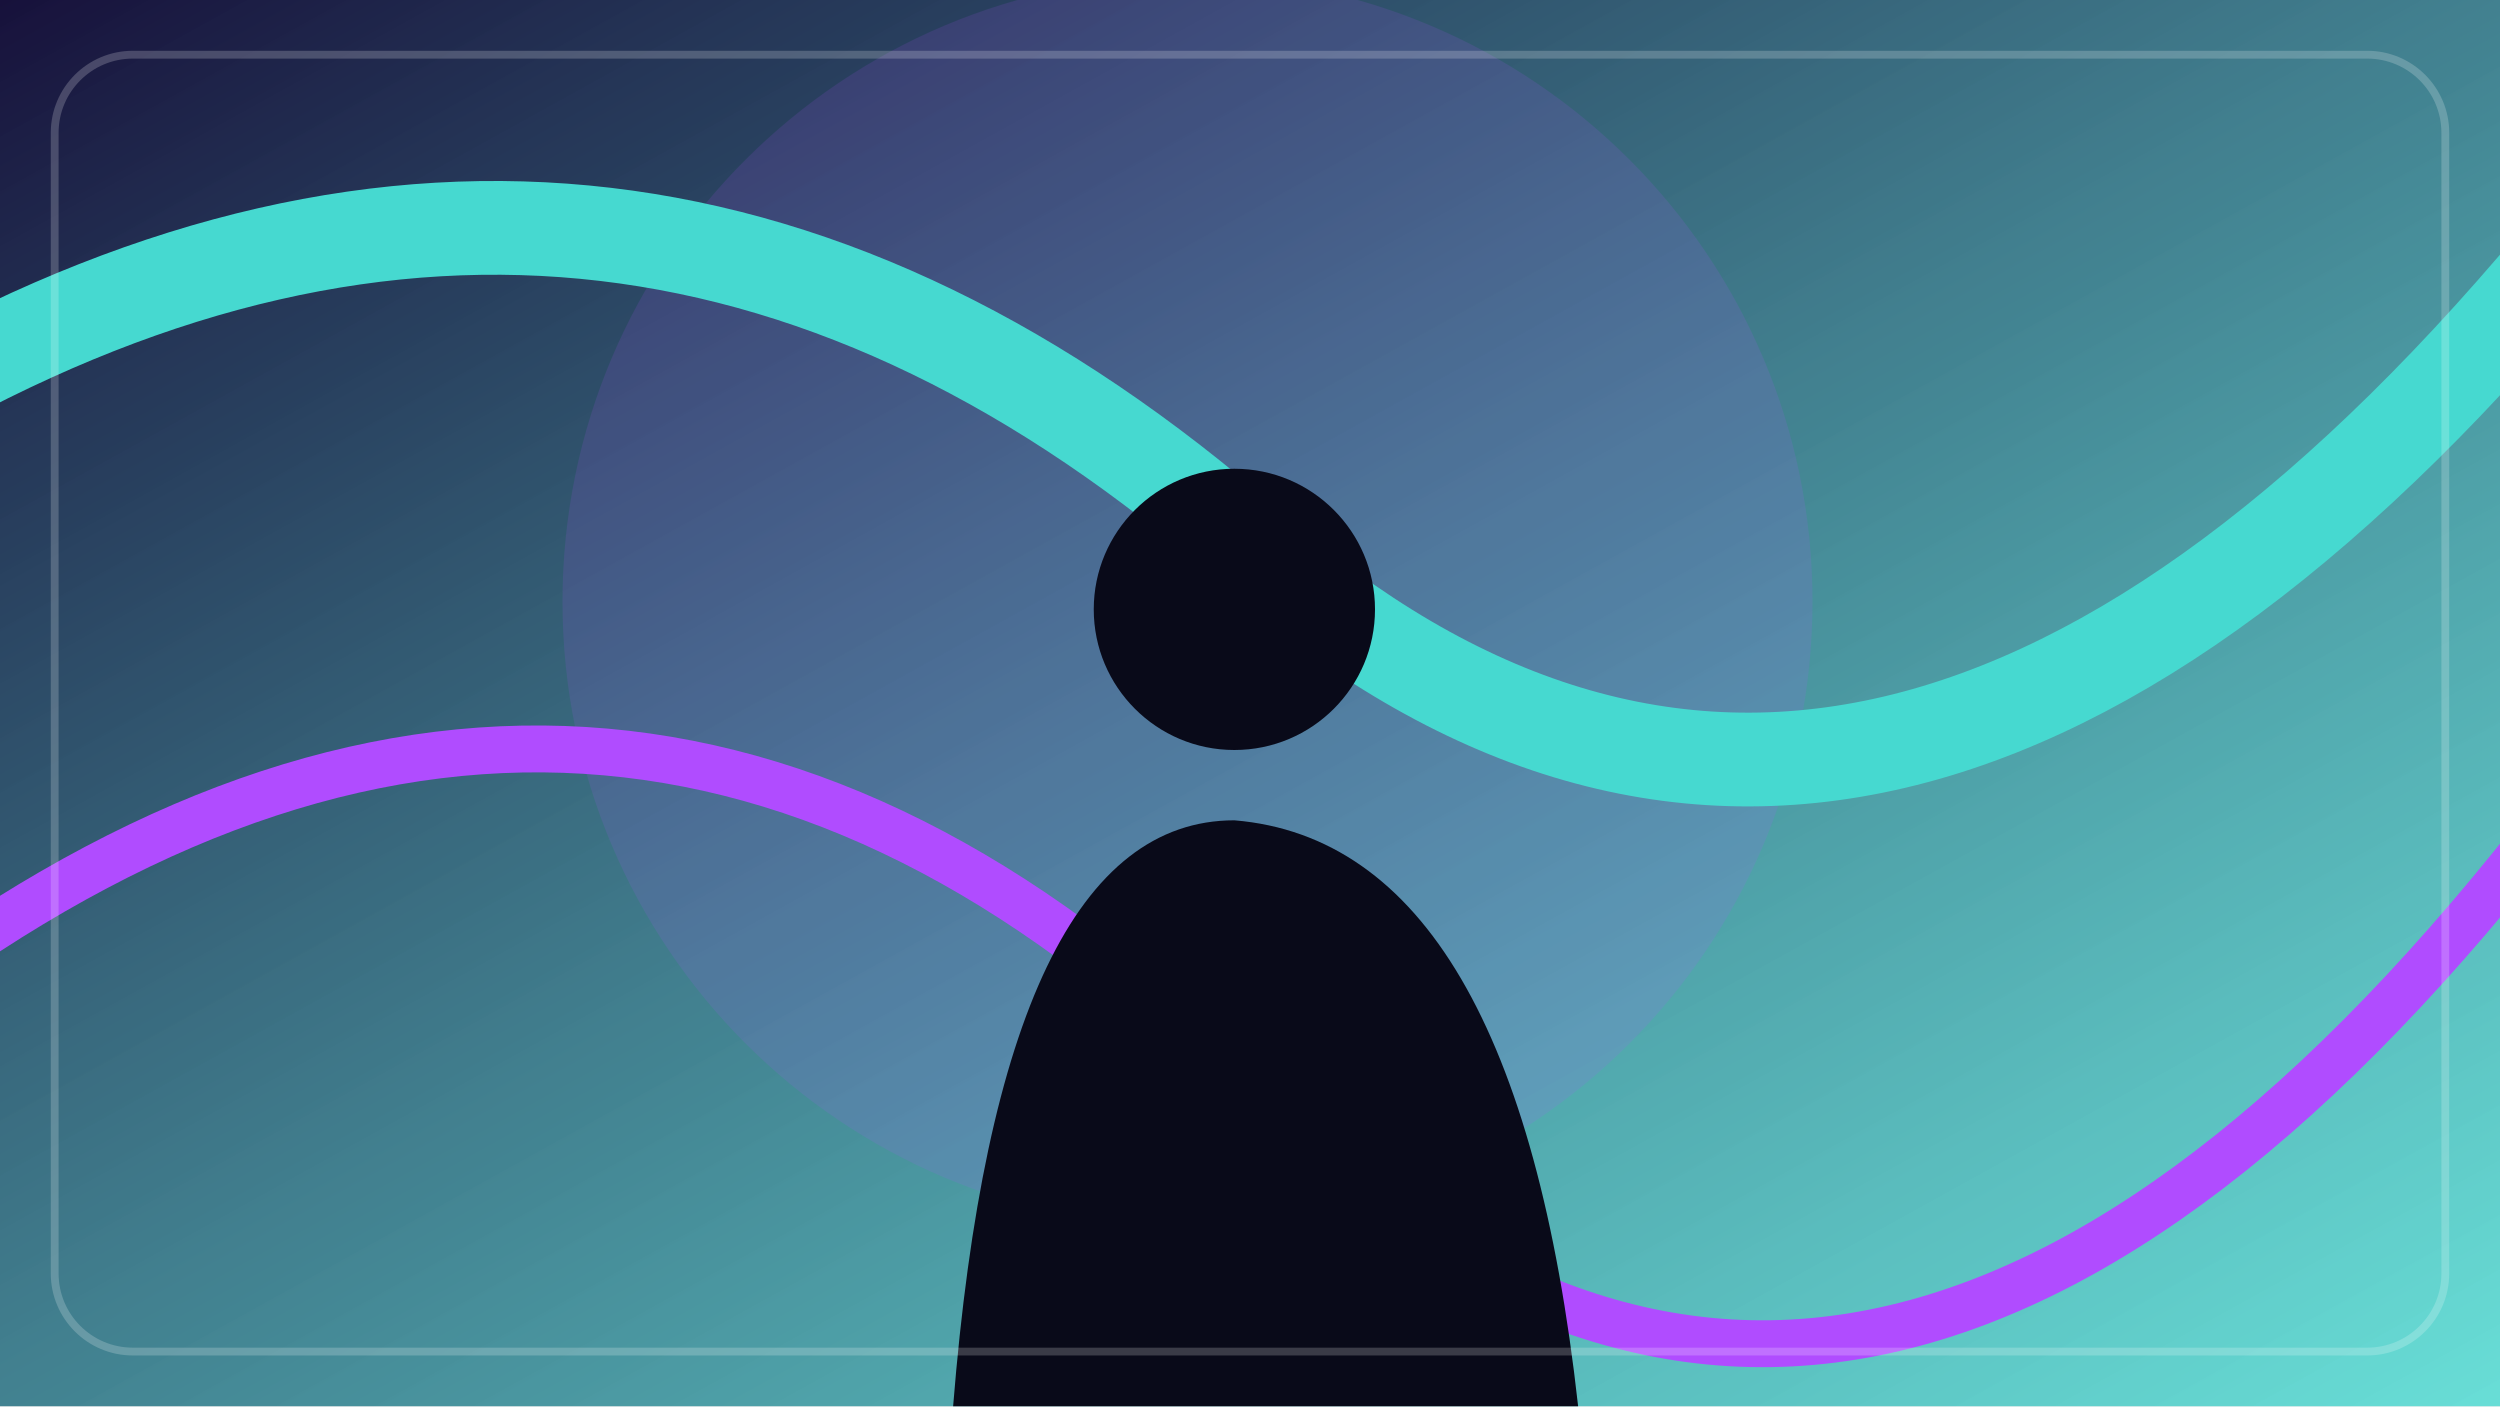
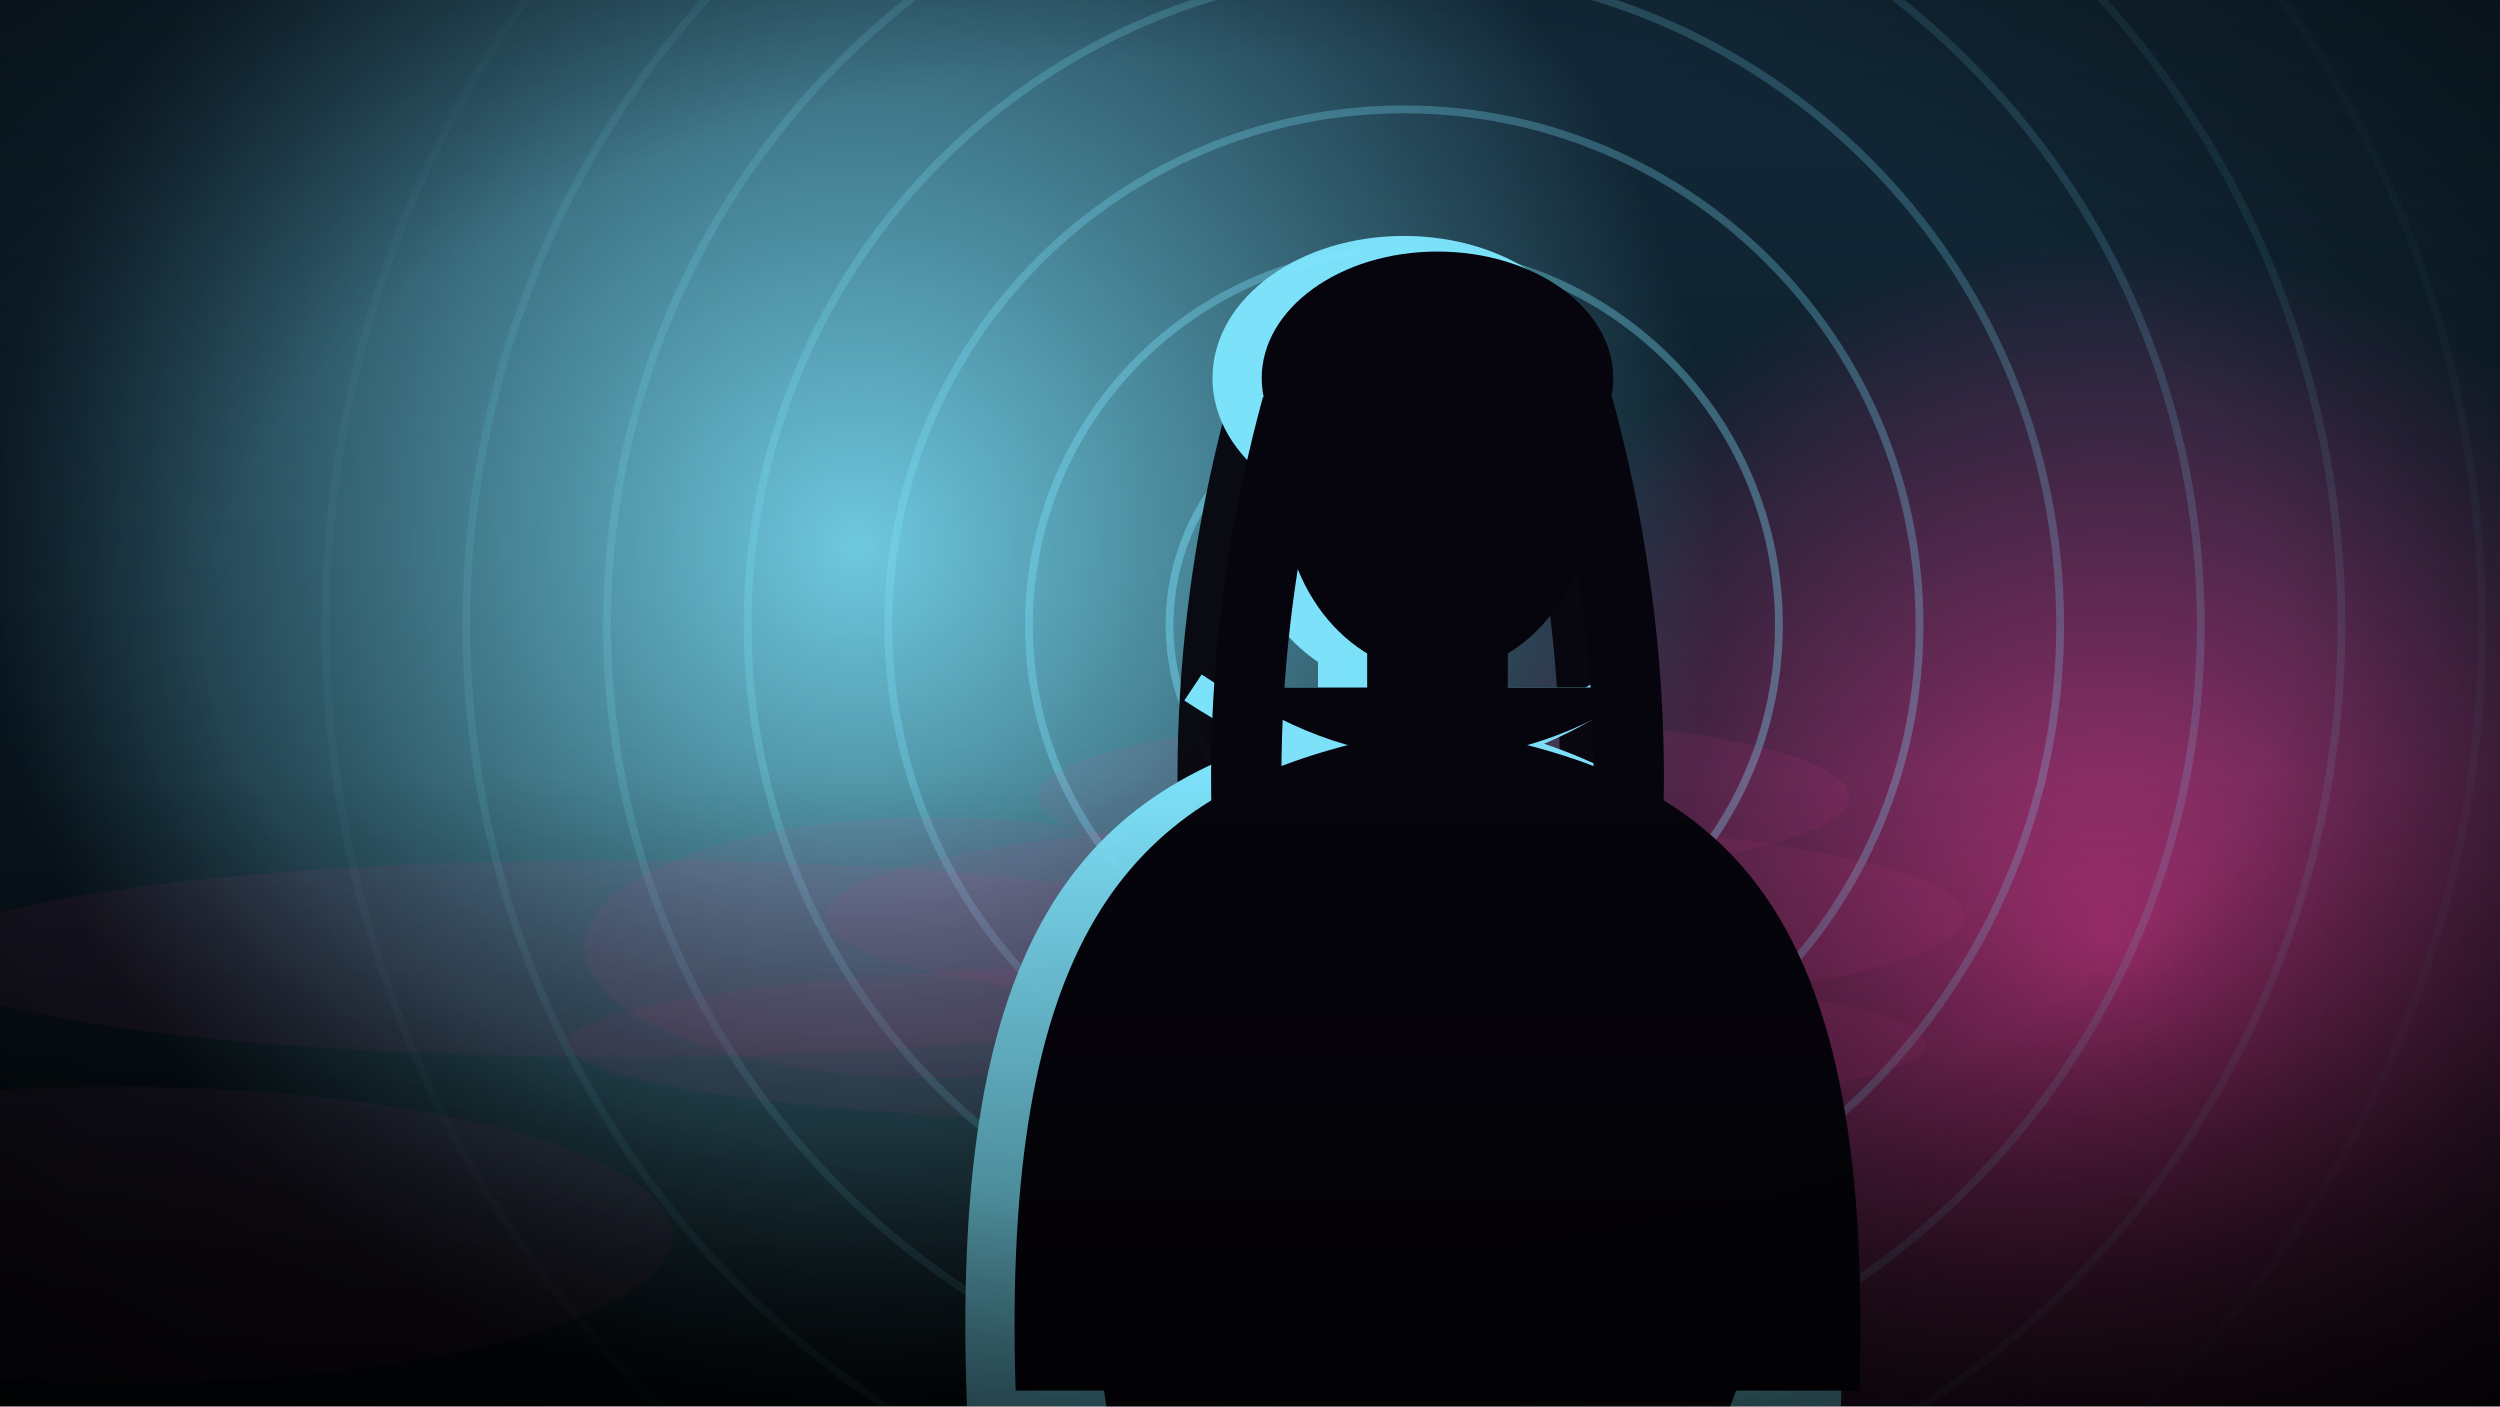
- <svg xmlns="http://www.w3.org/2000/svg" viewBox="0 0 320 180">
+ <svg xmlns="http://www.w3.org/2000/svg" viewBox="0 0 320 180" width="320" height="180" preserveAspectRatio="xMidYMid slice">
  <defs>
-     <linearGradient id="b" x1="0" y1="0" x2="1" y2="1">
-       <stop stop-color="#17113B" />
-       <stop offset="1" stop-color="#46D9D0" stop-opacity=".8" />
+     <linearGradient id="bgk2" x1="0" y1="0" x2="0" y2="1">
+       <stop offset="0" stop-color="#132A3A" />
+       <stop offset="1" stop-color="#040B11" />
+     </linearGradient>
+     <radialGradient id="glk2" cx=".5" cy=".5" r=".5">
+       <stop offset="0" stop-color="#7FE7FF" stop-opacity=".85" />
+       <stop offset="1" stop-color="#7FE7FF" stop-opacity="0" />
+     </radialGradient>
+     <radialGradient id="g2k2" cx=".5" cy=".5" r=".5">
+       <stop offset="0" stop-color="#F43F9D" stop-opacity=".7" />
+       <stop offset="1" stop-color="#F43F9D" stop-opacity="0" />
+     </radialGradient>
+     <linearGradient id="bek2" x1="0" y1="0" x2="0" y2="1">
+       <stop offset="0" stop-color="#7FE7FF" stop-opacity=".55" />
+       <stop offset="1" stop-color="#7FE7FF" stop-opacity="0" />
+     </linearGradient>
+     <radialGradient id="vgk2" cx=".5" cy=".45" r=".75">
+       <stop offset=".55" stop-color="#000" stop-opacity="0" />
+       <stop offset="1" stop-color="#000" stop-opacity=".7" />
+     </radialGradient>
+     <linearGradient id="ftk2" x1="0" y1="0" x2="0" y2="1">
+       <stop offset=".55" stop-color="#000" stop-opacity="0" />
+       <stop offset="1" stop-color="#000" stop-opacity=".55" />
    </linearGradient>
  </defs>
-   <rect width="320" height="180" fill="url(#b)" />
-   <circle cx="152" cy="77" r="80" fill="#B04CFF" opacity=".13" />
-   <path d="M-10 50Q80 0 160 70T330 30" fill="none" stroke="#46D9D0" stroke-width="12" />
-   <path d="M-10 125Q80 60 160 140T330 100" fill="none" stroke="#B04CFF" stroke-width="6" />
-   <circle cx="158" cy="78" r="18" fill="#090A19" />
-   <path d="M122 180Q128 105 158 105Q194 108 202 180Z" fill="#090A19" />
-   <rect x="7" y="7" width="306" height="166" rx="10" fill="none" stroke="#FFFFFF" stroke-opacity=".2" />
+   <rect width="320" height="180" fill="url(#bgk2)" />
+   <circle cx="109.7" cy="70.0" r="110.0" fill="url(#glk2)" />
+   <circle cx="269.7" cy="120.0" r="90.0" fill="url(#g2k2)" />
+   <circle cx="179.7" cy="80" r="30" fill="none" stroke="#7FE7FF" stroke-width="1" opacity="0.40" />
+   <circle cx="179.7" cy="80" r="48" fill="none" stroke="#7FE7FF" stroke-width="1" opacity="0.34" />
+   <circle cx="179.7" cy="80" r="66" fill="none" stroke="#7FE7FF" stroke-width="1" opacity="0.28" />
+   <circle cx="179.7" cy="80" r="84" fill="none" stroke="#7FE7FF" stroke-width="1" opacity="0.22" />
+   <circle cx="179.7" cy="80" r="102" fill="none" stroke="#7FE7FF" stroke-width="1" opacity="0.16" />
+   <circle cx="179.7" cy="80" r="120" fill="none" stroke="#7FE7FF" stroke-width="1" opacity="0.10" />
+   <circle cx="179.7" cy="80" r="138" fill="none" stroke="#7FE7FF" stroke-width="1" opacity="0.04" />
+   <ellipse cx="79.0" cy="122.7" rx="89.4" ry="12.6" fill="#F43F9D" opacity=".08" />
+   <ellipse cx="184.8" cy="102.0" rx="51.9" ry="10.2" fill="#F43F9D" opacity=".08" />
+   <ellipse cx="14.6" cy="158.1" rx="71.4" ry="19.0" fill="#F43F9D" opacity=".08" />
+   <ellipse cx="119.7" cy="121.3" rx="44.9" ry="16.7" fill="#F43F9D" opacity=".08" />
+   <ellipse cx="159.7" cy="133.6" rx="86.9" ry="10.3" fill="#F43F9D" opacity=".08" />
+   <ellipse cx="178.6" cy="117.3" rx="72.8" ry="12.3" fill="#F43F9D" opacity=".08" />
+   <g>
+     <g fill="#7FE7FF" stroke="#7FE7FF" stroke-width="4.0" opacity=".95">
+       <ellipse cx="179.7" cy="62.8" rx="19.8" ry="23.4" />
+       <path d="M161.7 52.0 q-10.8 39.6 -3.6 79.2 M197.7 52.0 q10.8 39.6 3.6 79.2" stroke="#06040C" stroke-width="9.0" fill="none" />
+       <ellipse cx="179.7" cy="48.4" rx="22.5" ry="16.2" />
+       <rect x="170.7" y="80.8" width="18.0" height="18.0" />
+       <path d="M125.7 178.0 C123.9 120.4 140.1 102.4 168.9 95.2 L190.5 95.2 L190.5 95.2 L190.5 95.2 C219.3 102.4 235.5 120.4 233.7 178.0 Z" />
+       <path d="M136.5 174.4 L147.3 250.0 L168.9 250.0 L179.7 210.4 L190.5 250.0 L219.3 174.4 Z" />
+       <rect x="186.9" y="206.8" width="25.2" height="43.2" />
+       <path d="M152.7 88.0 q27.0 18.0 54.0 0" />
+     </g>
+     <g fill="#06040C" transform="translate(4.3 0)">
+       <ellipse cx="179.7" cy="62.8" rx="19.8" ry="23.4" />
+       <path d="M161.7 52.0 q-10.8 39.6 -3.6 79.2 M197.7 52.0 q10.8 39.6 3.6 79.2" stroke="#06040C" stroke-width="9.0" fill="none" />
+       <ellipse cx="179.7" cy="48.4" rx="22.5" ry="16.2" />
+       <rect x="170.7" y="80.8" width="18.0" height="18.0" />
+       <path d="M125.7 178.0 C123.9 120.4 140.1 102.4 168.9 95.2 L190.5 95.2 L190.5 95.2 L190.5 95.2 C219.3 102.4 235.5 120.4 233.7 178.0 Z" />
+       <path d="M136.5 174.4 L147.3 250.0 L168.9 250.0 L179.7 210.4 L190.5 250.0 L219.3 174.4 Z" />
+       <rect x="186.9" y="206.8" width="25.2" height="43.2" />
+       <path d="M152.7 88.0 q27.0 18.0 54.0 0" />
+     </g>
+   </g>
+   <rect width="320" height="180" fill="url(#vgk2)" />
+   <rect width="320" height="180" fill="url(#ftk2)" />
</svg>
